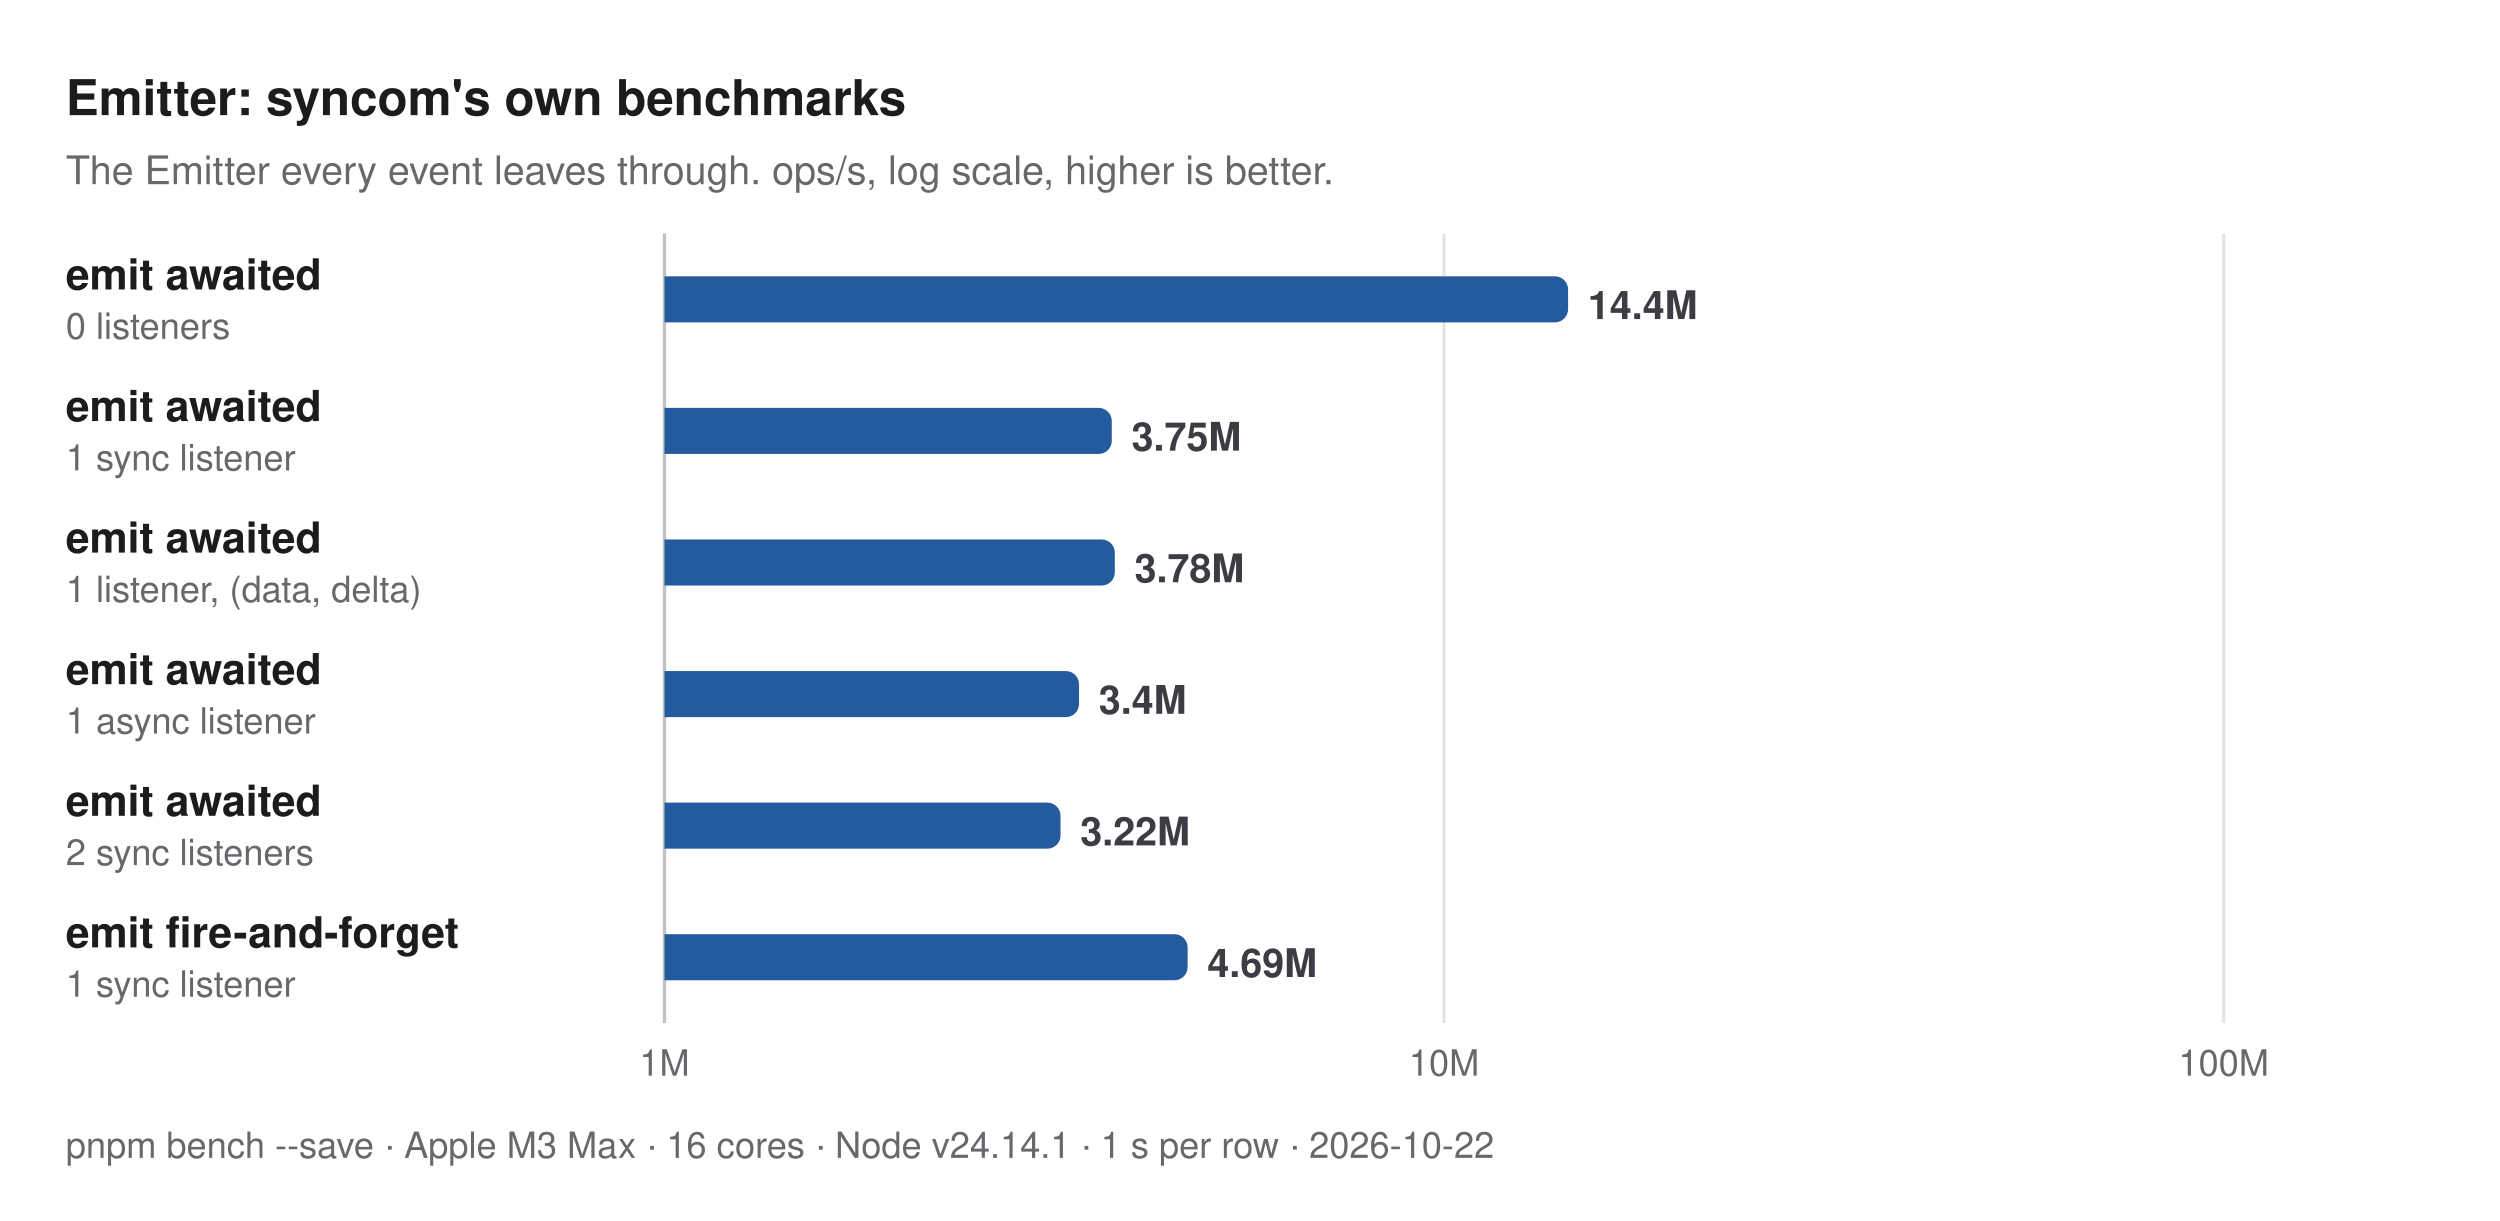
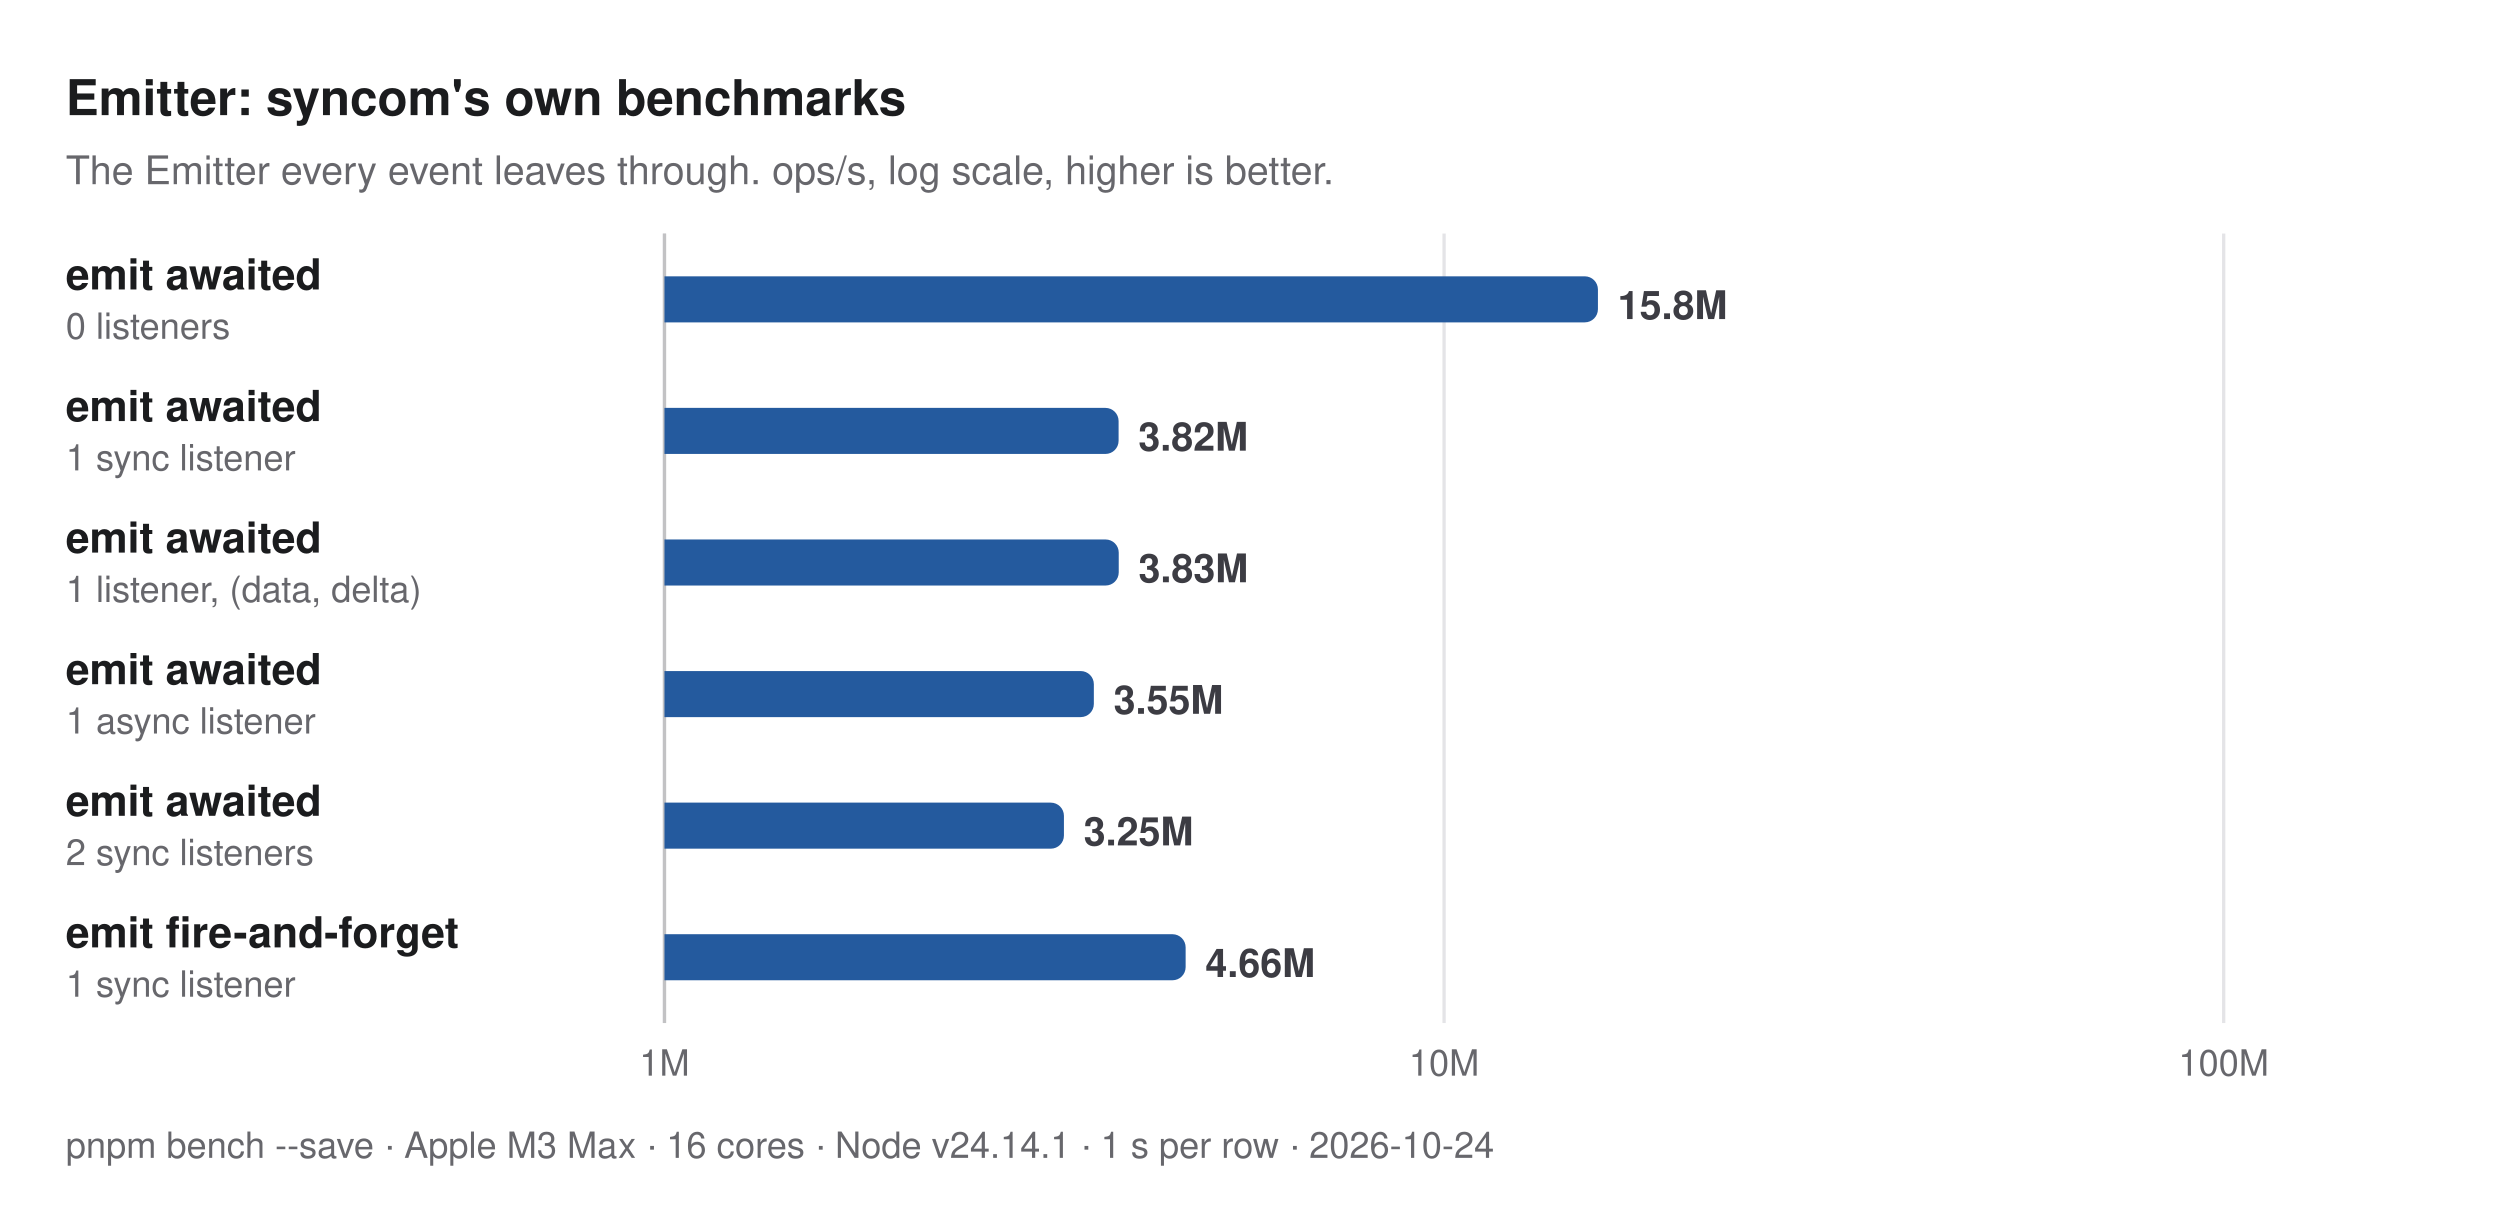
<svg xmlns="http://www.w3.org/2000/svg" width="760" height="371" viewBox="0 0 760 371" role="img" aria-label="Emitter: syncom's own benchmarks. The Emitter every event leaves through. ops/s, log scale, higher is better.">
  <style>
  text { font-family: -apple-system, BlinkMacSystemFont, "Segoe UI", Helvetica, Arial, sans-serif; }
  .title { font-size: 15px; font-weight: 700; fill: #1b1c1e; }
  .subtitle, .caption { font-size: 12px; fill: #67676c; }
  .caption { font-size: 11px; }
  .group { font-size: 11px; font-weight: 600; letter-spacing: 0.06em; fill: #67676c; }
  .label { font-size: 13px; font-weight: 600; fill: #1b1c1e; }
  .label.primary, .label.secondary { font-weight: 700; }
  .sublabel { font-size: 11px; fill: #67676c; }
  .value { font-size: 12px; font-weight: 600; fill: #3c3c43; font-variant-numeric: tabular-nums; }
  .value.small { font-size: 10px; }
  .legend { font-size: 11px; fill: #3c3c43; }
  .tick { font-size: 11px; fill: #67676c; font-variant-numeric: tabular-nums; }
  .grid { stroke: #e4e4e7; stroke-width: 1; }
  .axis { stroke: #c2c2c4; stroke-width: 1; }
  .ref { stroke: #67676c; stroke-width: 1; stroke-dasharray: 3 3; }
  .bar { fill: #c4c6cc; }
  .bar.primary { fill: #245a9e; }
  .bar.secondary { fill: #5e9be6; }
  @media (prefers-color-scheme: dark) {
    .title, .label { fill: #dfdfd6; }
    .subtitle, .caption, .group, .sublabel, .tick { fill: #98989f; }
    .value, .legend { fill: #c2c2c4; }
    .grid { stroke: #2e2e32; }
    .axis { stroke: #48484c; }
    .ref { stroke: #98989f; }
    .bar { fill: #46474e; }
    .bar.primary { fill: #8dbcf2; }
    .bar.secondary { fill: #3d7bd0; }
  }
</style>
  <text class="title" x="20" y="35">Emitter: syncom's own benchmarks</text>
  <text class="subtitle" x="20" y="56">The Emitter every event leaves through. ops/s, log scale, higher is better.</text>
  <line class="grid" x1="202" y1="71" x2="202" y2="311" />
  <text class="tick" x="202" y="327" text-anchor="middle">1M</text>
  <line class="grid" x1="439" y1="71" x2="439" y2="311" />
  <text class="tick" x="439" y="327" text-anchor="middle">10M</text>
  <line class="grid" x1="676" y1="71" x2="676" y2="311" />
  <text class="tick" x="676" y="327" text-anchor="middle">100M</text>
  <line class="axis" x1="202" y1="71" x2="202" y2="311" />
  <g>
    <text class="label primary" x="20" y="88">emit awaited</text>
    <text class="sublabel" x="20" y="103">0 listeners</text>
-     <path class="bar primary" d="M202,84H472.701A4,4 0 0 1 476.701,88V94A4,4 0 0 1 472.701,98H202Z" />
-     <text class="value" x="482.701" y="97">14.4M</text>
+     <path class="bar primary" d="M202,84H481.772A4,4 0 0 1 485.772,88V94A4,4 0 0 1 481.772,98H202Z" />
+     <text class="value" x="491.772" y="97">15.8M</text>
  </g>
  <g>
    <text class="label primary" x="20" y="128">emit awaited</text>
    <text class="sublabel" x="20" y="143">1 sync listener</text>
-     <path class="bar primary" d="M202,124H333.985A4,4 0 0 1 337.985,128V134A4,4 0 0 1 333.985,138H202Z" />
-     <text class="value" x="343.985" y="137">3.75M</text>
+     <path class="bar primary" d="M202,124H336.055A4,4 0 0 1 340.055,128V134A4,4 0 0 1 336.055,138H202Z" />
+     <text class="value" x="346.055" y="137">3.82M</text>
  </g>
  <g>
    <text class="label primary" x="20" y="168">emit awaited</text>
    <text class="sublabel" x="20" y="183">1 listener, (data, delta)</text>
-     <path class="bar primary" d="M202,164H334.903A4,4 0 0 1 338.903,168V174A4,4 0 0 1 334.903,178H202Z" />
-     <text class="value" x="344.903" y="177">3.78M</text>
+     <path class="bar primary" d="M202,164H336.098A4,4 0 0 1 340.098,168V174A4,4 0 0 1 336.098,178H202Z" />
+     <text class="value" x="346.098" y="177">3.83M</text>
  </g>
  <g>
    <text class="label primary" x="20" y="208">emit awaited</text>
    <text class="sublabel" x="20" y="223">1 async listener</text>
-     <path class="bar primary" d="M202,204H324.027A4,4 0 0 1 328.027,208V214A4,4 0 0 1 324.027,218H202Z" />
-     <text class="value" x="334.027" y="217">3.4M</text>
+     <path class="bar primary" d="M202,204H328.53A4,4 0 0 1 332.53,208V214A4,4 0 0 1 328.53,218H202Z" />
+     <text class="value" x="338.53" y="217">3.55M</text>
  </g>
  <g>
    <text class="label primary" x="20" y="248">emit awaited</text>
    <text class="sublabel" x="20" y="263">2 sync listeners</text>
-     <path class="bar primary" d="M202,244H318.401A4,4 0 0 1 322.401,248V254A4,4 0 0 1 318.401,258H202Z" />
-     <text class="value" x="328.401" y="257">3.22M</text>
+     <path class="bar primary" d="M202,244H319.436A4,4 0 0 1 323.436,248V254A4,4 0 0 1 319.436,258H202Z" />
+     <text class="value" x="329.436" y="257">3.25M</text>
  </g>
  <g>
    <text class="label primary" x="20" y="288">emit fire-and-forget</text>
    <text class="sublabel" x="20" y="303">1 sync listener</text>
-     <path class="bar primary" d="M202,284H357.036A4,4 0 0 1 361.036,288V294A4,4 0 0 1 357.036,298H202Z" />
-     <text class="value" x="367.036" y="297">4.69M</text>
+     <path class="bar primary" d="M202,284H356.434A4,4 0 0 1 360.434,288V294A4,4 0 0 1 356.434,298H202Z" />
+     <text class="value" x="366.434" y="297">4.66M</text>
  </g>
-   <text class="caption" x="20" y="352">pnpm bench --save · Apple M3 Max · 16 cores · Node v24.14.1 · 1 s per row · 2026-10-22</text>
+   <text class="caption" x="20" y="352">pnpm bench --save · Apple M3 Max · 16 cores · Node v24.14.1 · 1 s per row · 2026-10-24</text>
</svg>
